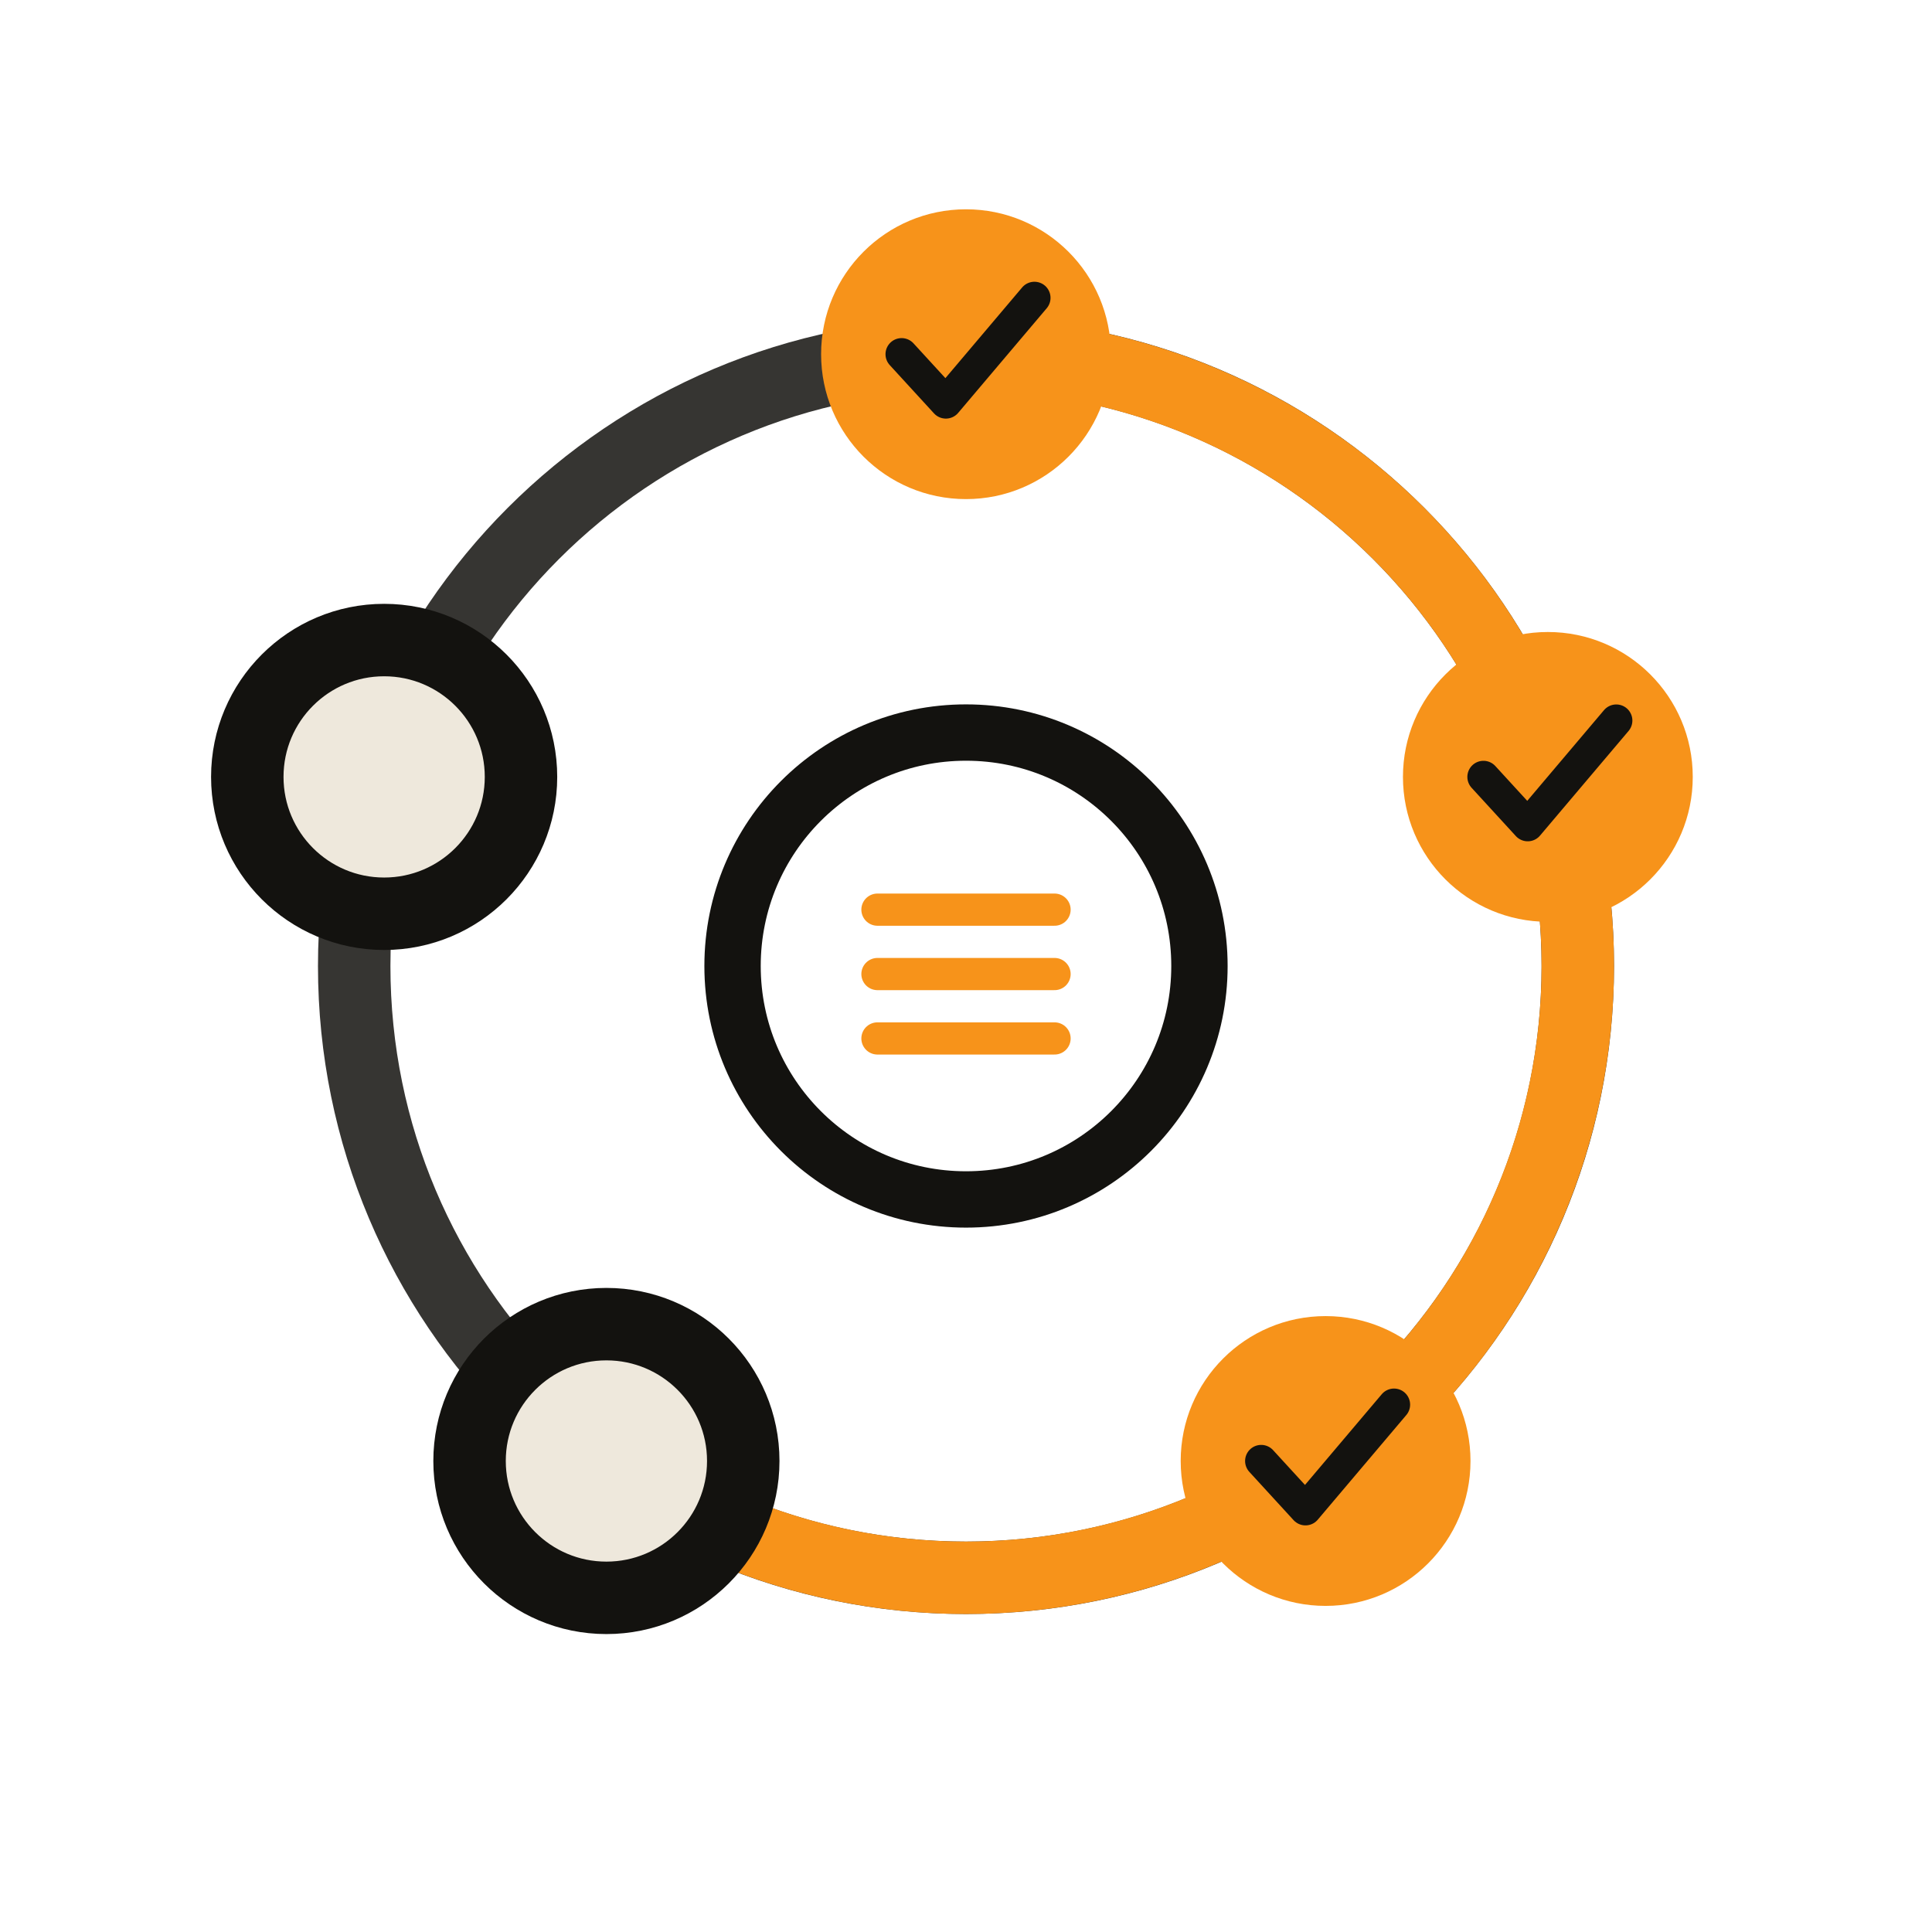
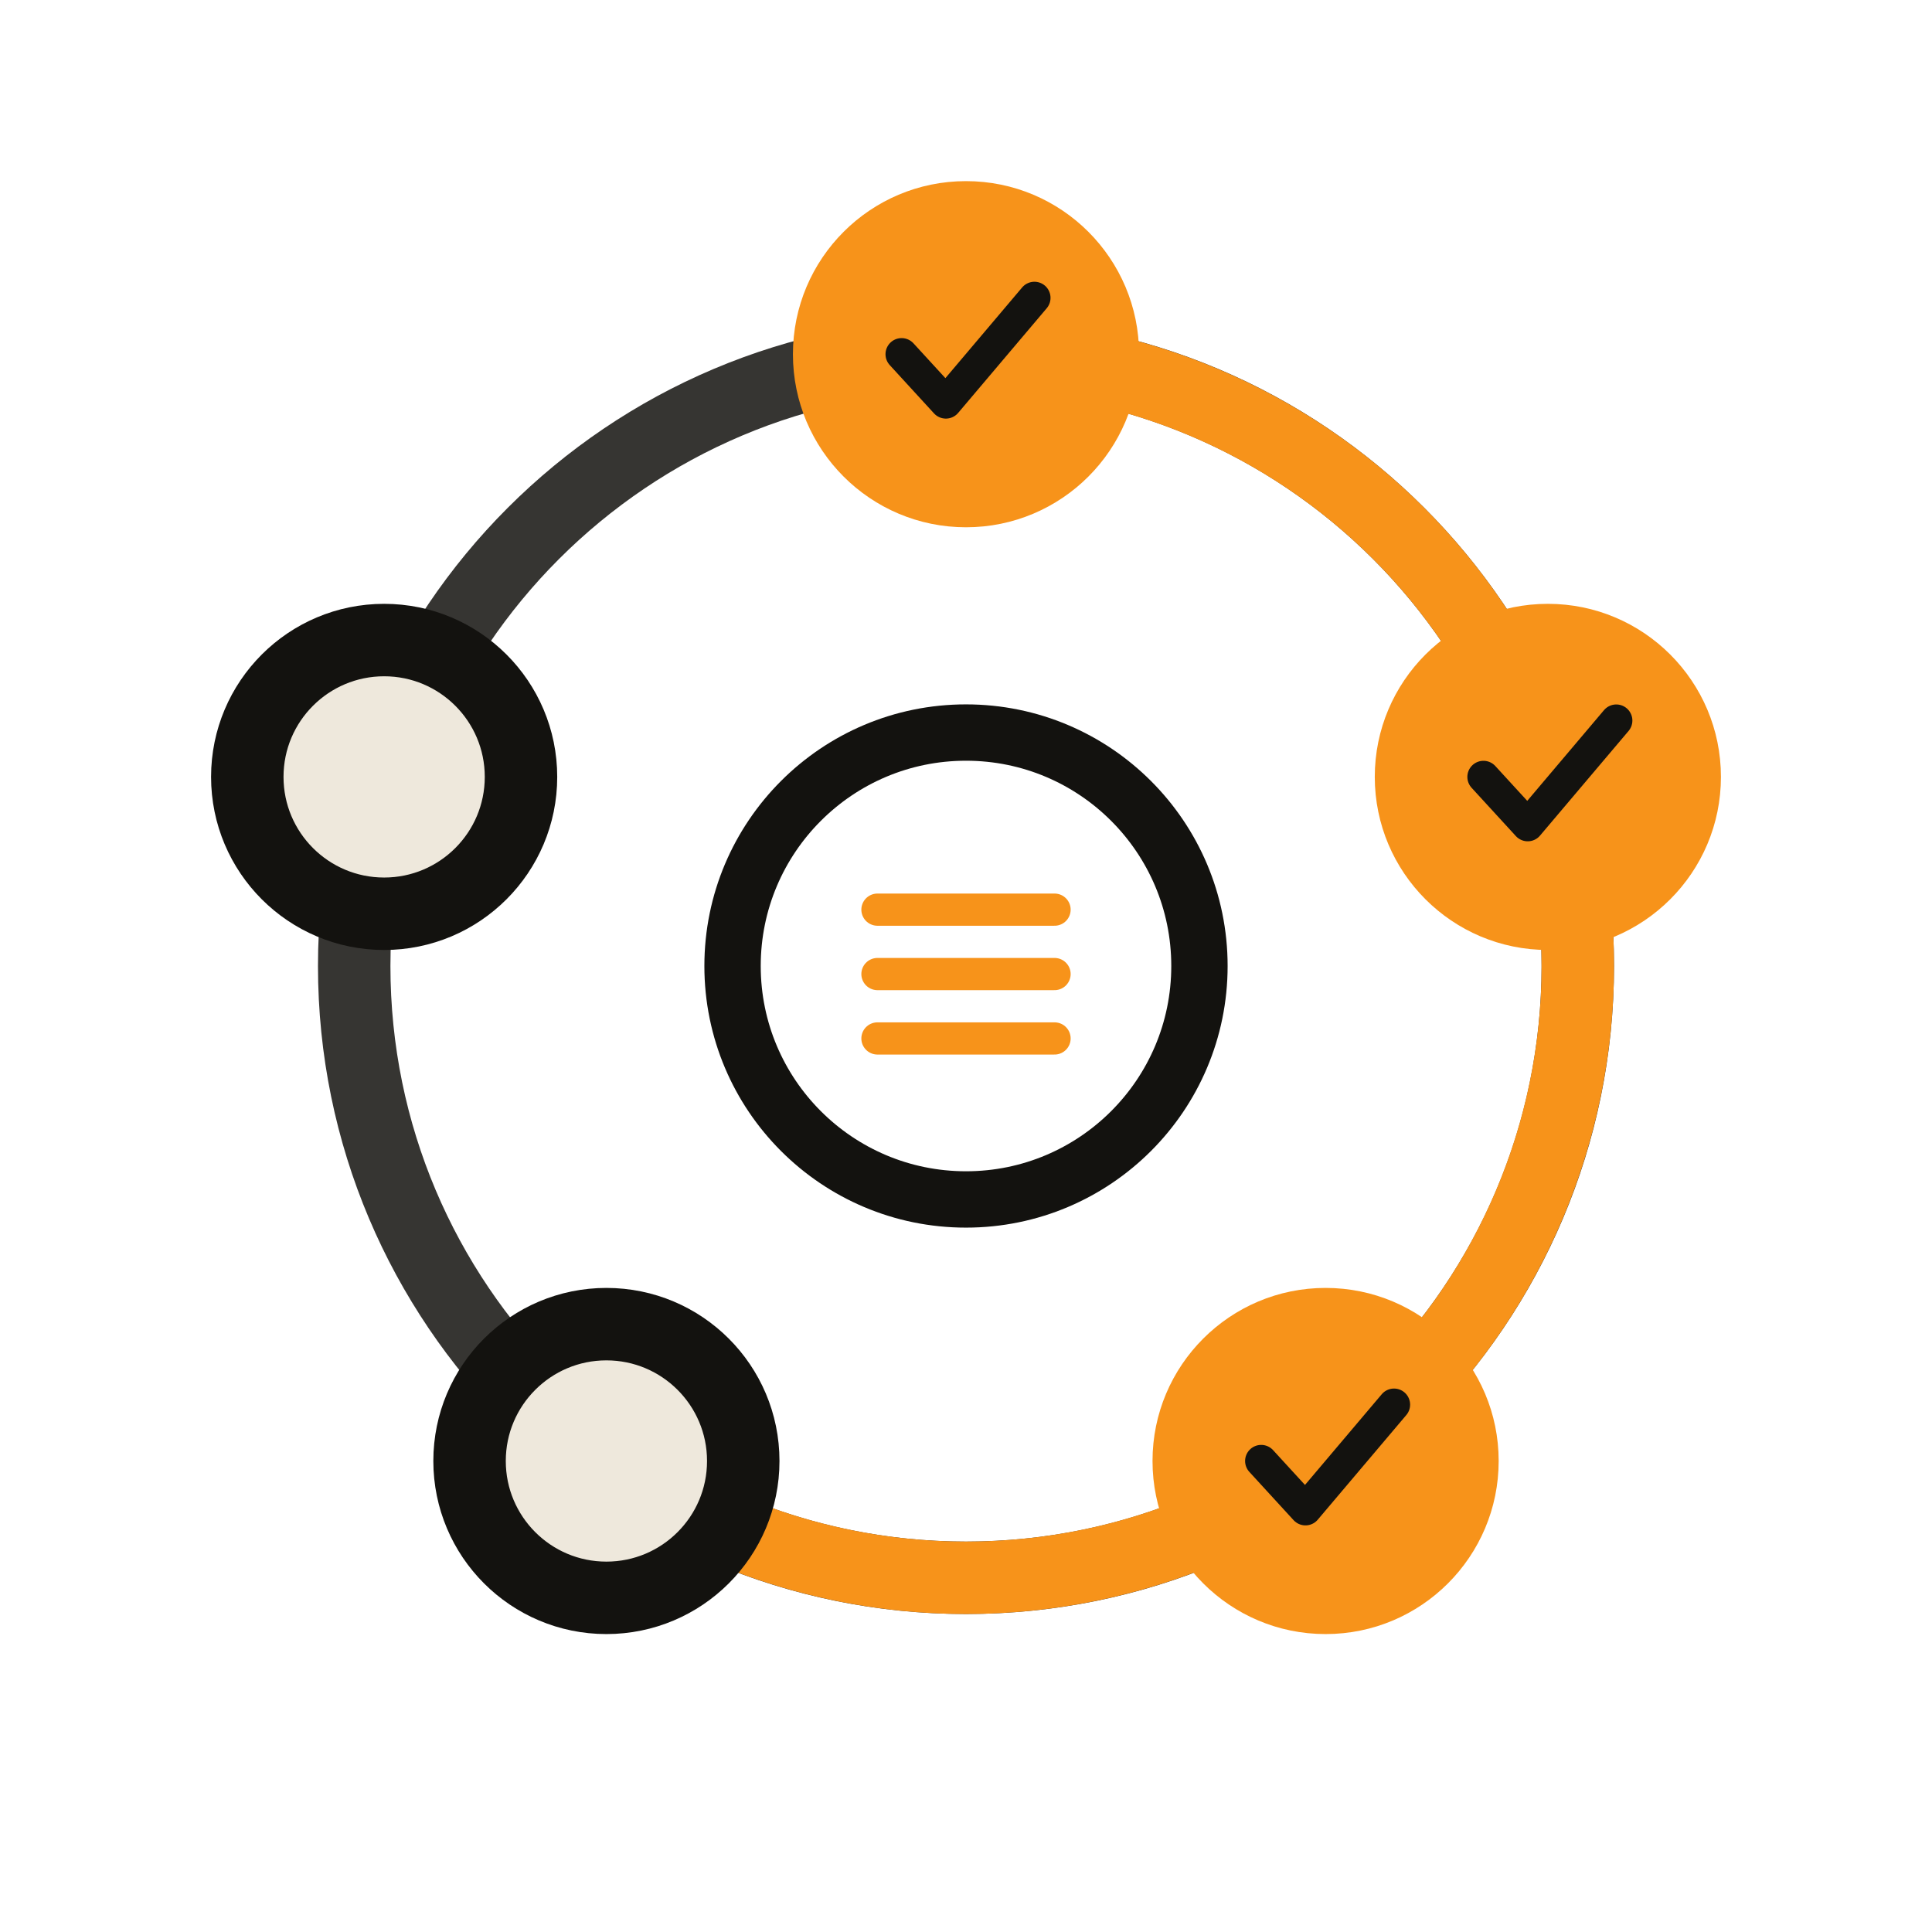
<svg xmlns="http://www.w3.org/2000/svg" viewBox="0 0 240 240" fill="none">
  <circle cx="120" cy="120" r="76" stroke="#13120f" stroke-opacity=".85" stroke-width="9" />
  <path d="M120 44 A76 76 0 1 1 75.33 181.49" stroke="#f7931a" stroke-width="9" stroke-linecap="round" />
-   <circle cx="120.00" cy="44.00" r="18" fill="#f7931a" />
+   <circle cx="120.00" cy="44.00" r="21.5" fill="#f7931a" />
  <path d="m112.00 44.00 5.5 6 11-13" stroke="#13120f" stroke-width="4" stroke-linecap="round" stroke-linejoin="round" />
-   <circle cx="192.28" cy="96.51" r="18" fill="#f7931a" />
+   <circle cx="192.28" cy="96.51" r="21.5" fill="#f7931a" />
  <path d="m184.28 96.51 5.5 6 11-13" stroke="#13120f" stroke-width="4" stroke-linecap="round" stroke-linejoin="round" />
-   <circle cx="164.67" cy="181.49" r="18" fill="#f7931a" />
+   <circle cx="164.67" cy="181.49" r="21.5" fill="#f7931a" />
  <path d="m156.67 181.49 5.5 6 11-13" stroke="#13120f" stroke-width="4" stroke-linecap="round" stroke-linejoin="round" />
  <circle cx="75.33" cy="181.49" r="17" fill="#eee8dc" stroke="#13120f" stroke-width="9" />
  <circle cx="47.72" cy="96.51" r="17" fill="#eee8dc" stroke="#13120f" stroke-width="9" />
  <circle cx="120" cy="120" r="29" stroke="#13120f" stroke-width="7" />
  <path d="M109 113h22m-22 8h22m-22 8h22" stroke="#f7931a" stroke-width="4" stroke-linecap="round" />
</svg>
